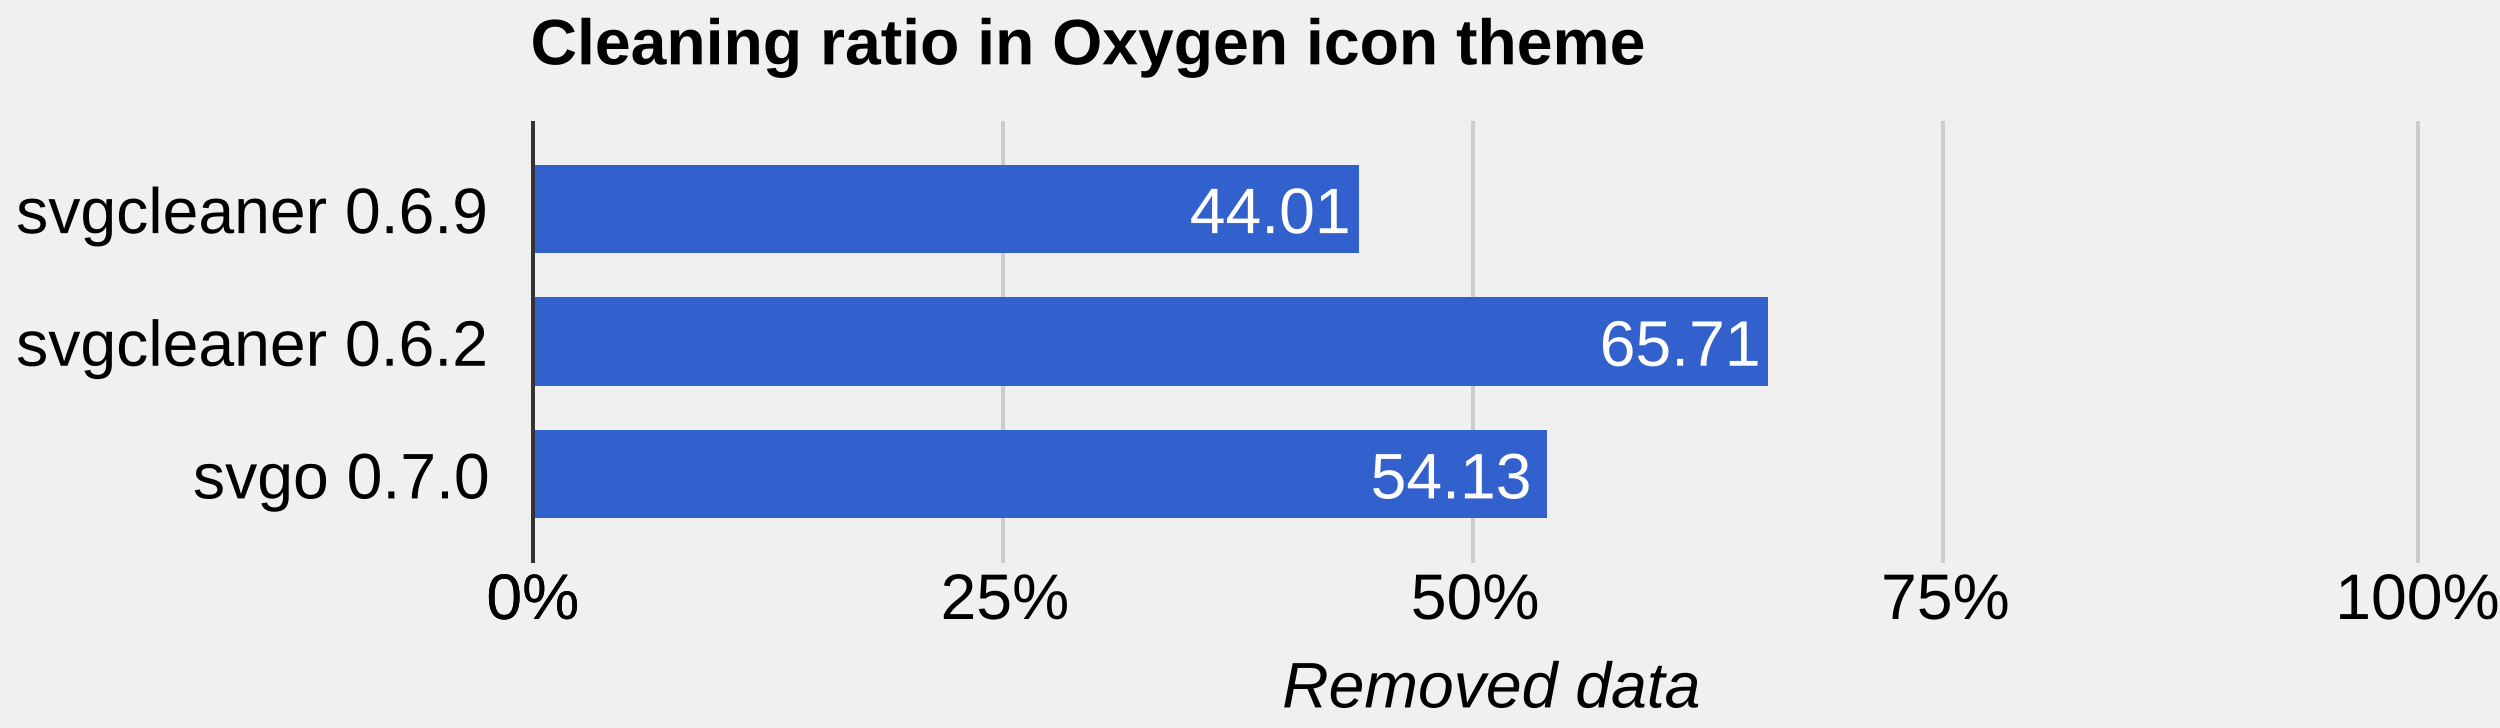
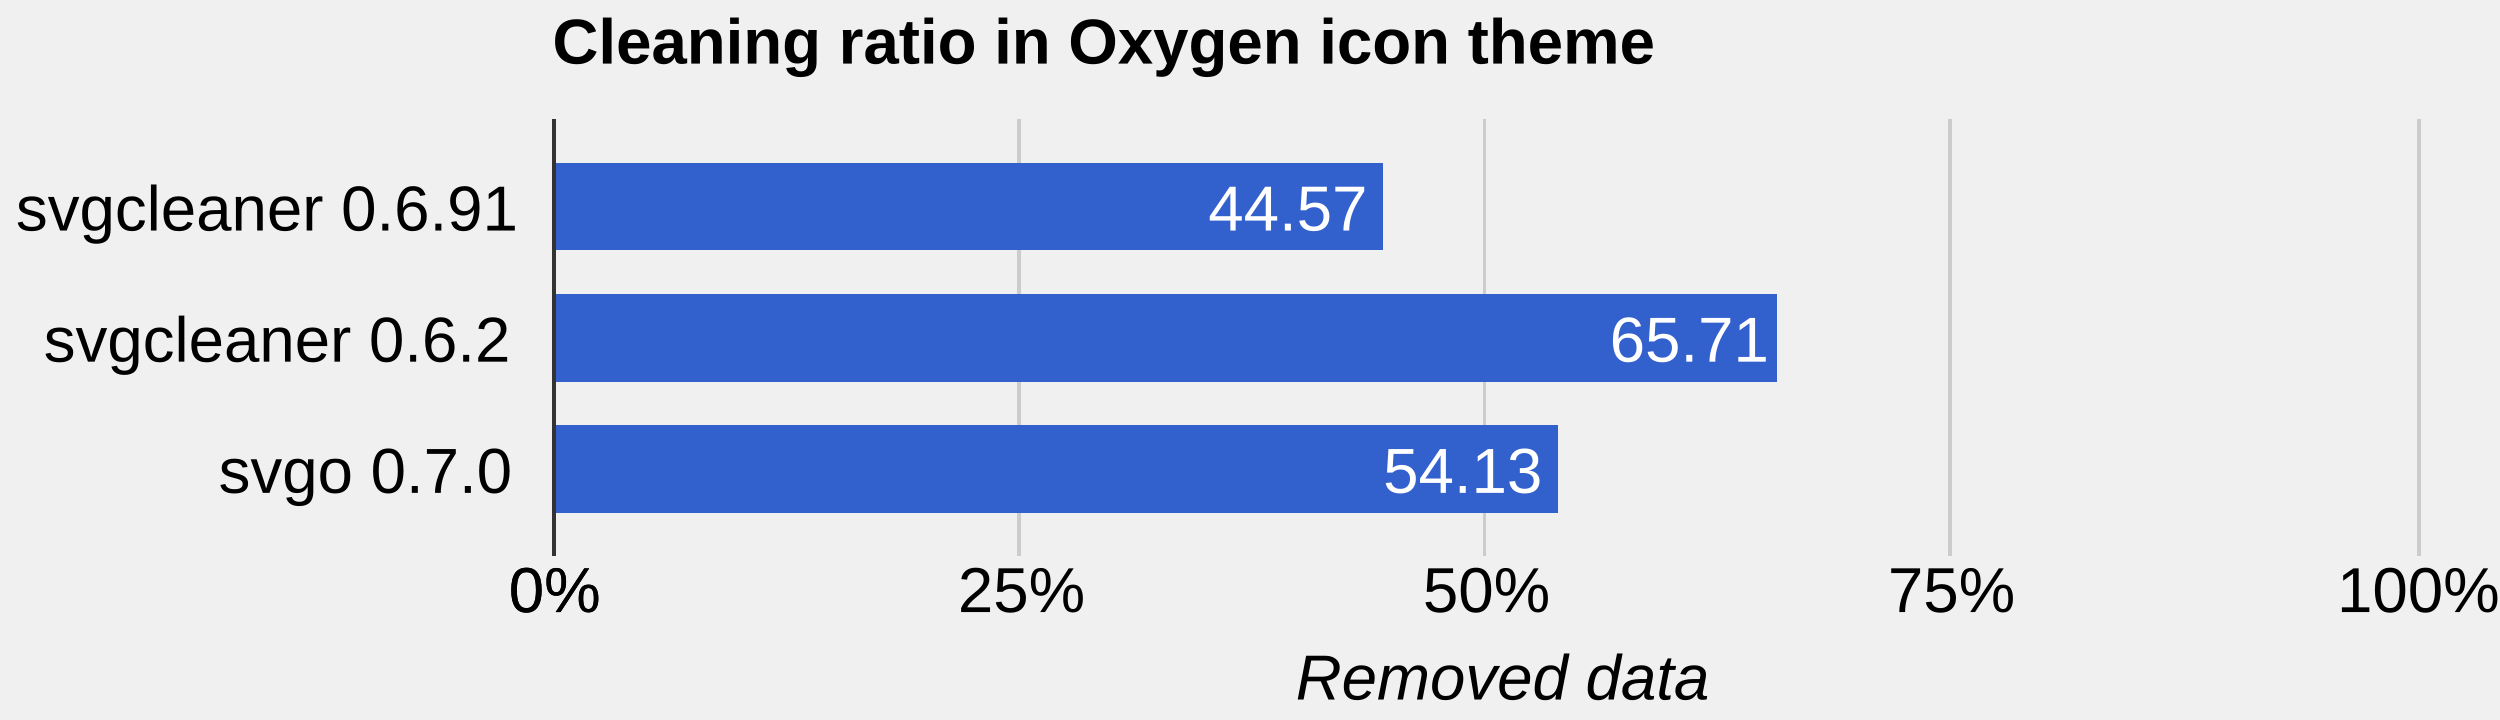
- <svg xmlns="http://www.w3.org/2000/svg" height="181" shape-rendering="crispEdges" width="622">
-   <text font-family="Arial" font-size="16" font-weight="bold" x="132" y="16">
+ <svg xmlns="http://www.w3.org/2000/svg" height="181" shape-rendering="crispEdges" width="629">
+   <text font-family="Arial" font-size="16" font-weight="bold" x="139" y="16">
        Cleaning ratio in Oxygen icon theme
    </text>
  <text font-family="Arial" font-size="16" x="4" y="58">
-         svgcleaner 0.6.9
+         svgcleaner 0.6.91
    </text>
-   <text font-family="Arial" font-size="16" x="4" y="91">
+   <text font-family="Arial" font-size="16" x="11" y="91">
        svgcleaner 0.6.2
    </text>
-   <text font-family="Arial" font-size="16" x="48" y="124">
+   <text font-family="Arial" font-size="16" x="55" y="124">
        svgo 0.7.0
    </text>
-   <rect fill="#ccc" height="110" width="1" x="132" y="30" />
-   <text fill="#000" font-family="Arial" font-size="16" x="121" y="154">
+   <rect fill="#ccc" height="110" width="1" x="139" y="30" />
+   <text fill="#000" font-family="Arial" font-size="16" x="128" y="154">
        0%
    </text>
-   <rect fill="#ccc" height="110" width="1" x="132" y="30" />
-   <text fill="#000" font-family="Arial" font-size="16" x="121" y="154">
+   <rect fill="#ccc" height="110" width="1" x="139" y="30" />
+   <text fill="#000" font-family="Arial" font-size="16" x="128" y="154">
        0%
    </text>
-   <rect fill="#ccc" height="110" width="1" x="249" y="30" />
-   <text fill="#000" font-family="Arial" font-size="16" x="234" y="154">
+   <rect fill="#ccc" height="110" width="1" x="256" y="30" />
+   <text fill="#000" font-family="Arial" font-size="16" x="241" y="154">
        25%
    </text>
-   <rect fill="#ccc" height="110" width="1" x="366" y="30" />
-   <text fill="#000" font-family="Arial" font-size="16" x="351" y="154">
+   <rect fill="#ccc" height="110" width="1" x="373" y="30" />
+   <text fill="#000" font-family="Arial" font-size="16" x="358" y="154">
        50%
    </text>
-   <rect fill="#ccc" height="110" width="1" x="483" y="30" />
-   <text fill="#000" font-family="Arial" font-size="16" x="468" y="154">
+   <rect fill="#ccc" height="110" width="1" x="490" y="30" />
+   <text fill="#000" font-family="Arial" font-size="16" x="475" y="154">
        75%
    </text>
-   <rect fill="#ccc" height="110" width="1" x="601" y="30" />
-   <text fill="#000" font-family="Arial" font-size="16" x="581" y="154">
+   <rect fill="#ccc" height="110" width="1" x="608" y="30" />
+   <text fill="#000" font-family="Arial" font-size="16" x="588" y="154">
        100%
    </text>
-   <rect fill="#3260cd" height="22" width="206" x="132" y="41" />
-   <text fill="#fff" font-family="Arial" font-size="16" x="296" y="58">
-         44.01
+   <rect fill="#3260cd" height="22" width="209" x="139" y="41" />
+   <text fill="#fff" font-family="Arial" font-size="16" x="304" y="58">
+         44.57
    </text>
-   <rect fill="#3260cd" height="22" width="308" x="132" y="74" />
-   <text fill="#fff" font-family="Arial" font-size="16" x="398" y="91">
+   <rect fill="#3260cd" height="22" width="308" x="139" y="74" />
+   <text fill="#fff" font-family="Arial" font-size="16" x="405" y="91">
        65.71
    </text>
-   <rect fill="#3260cd" height="22" width="253" x="132" y="107" />
-   <text fill="#fff" font-family="Arial" font-size="16" x="341" y="124">
+   <rect fill="#3260cd" height="22" width="253" x="139" y="107" />
+   <text fill="#fff" font-family="Arial" font-size="16" x="348" y="124">
        54.13
    </text>
-   <rect fill="#333" height="110" width="1" x="132" y="30" />
-   <text font-family="Arial" font-size="16" font-style="italic" x="319" y="176">
+   <rect fill="#333" height="110" width="1" x="139" y="30" />
+   <text font-family="Arial" font-size="16" font-style="italic" x="326" y="176">
        Removed data
    </text>
</svg>
